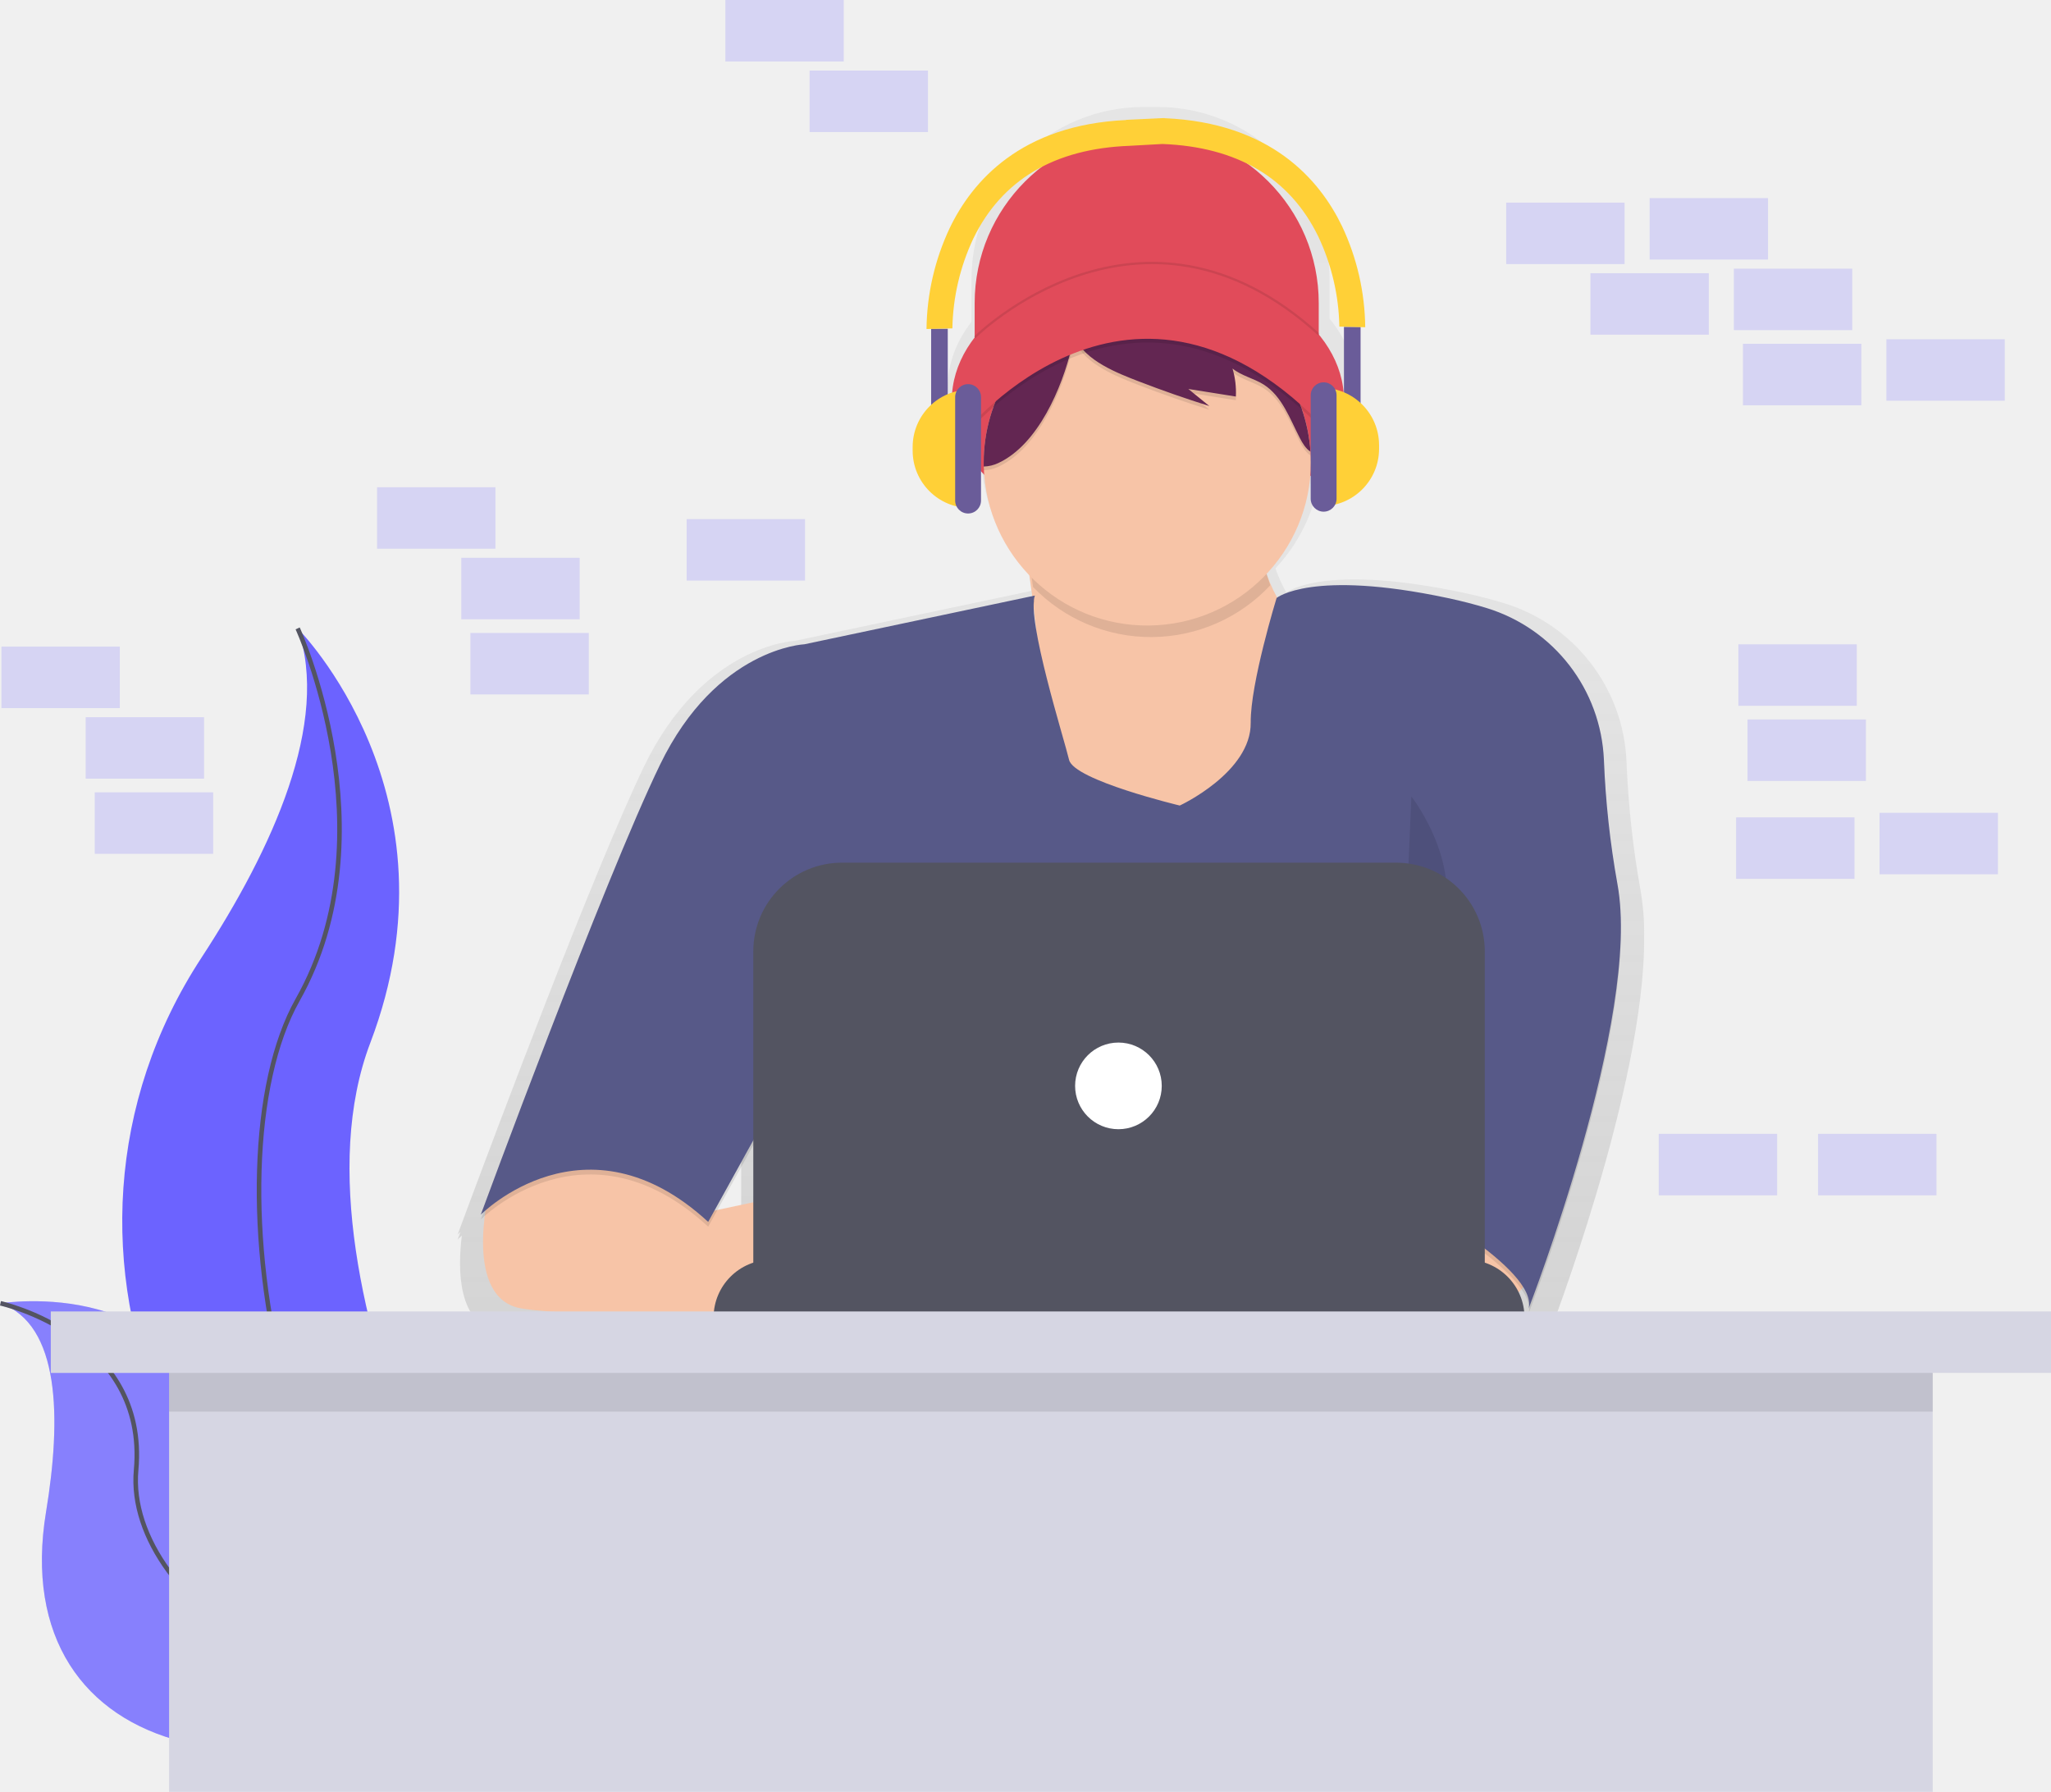
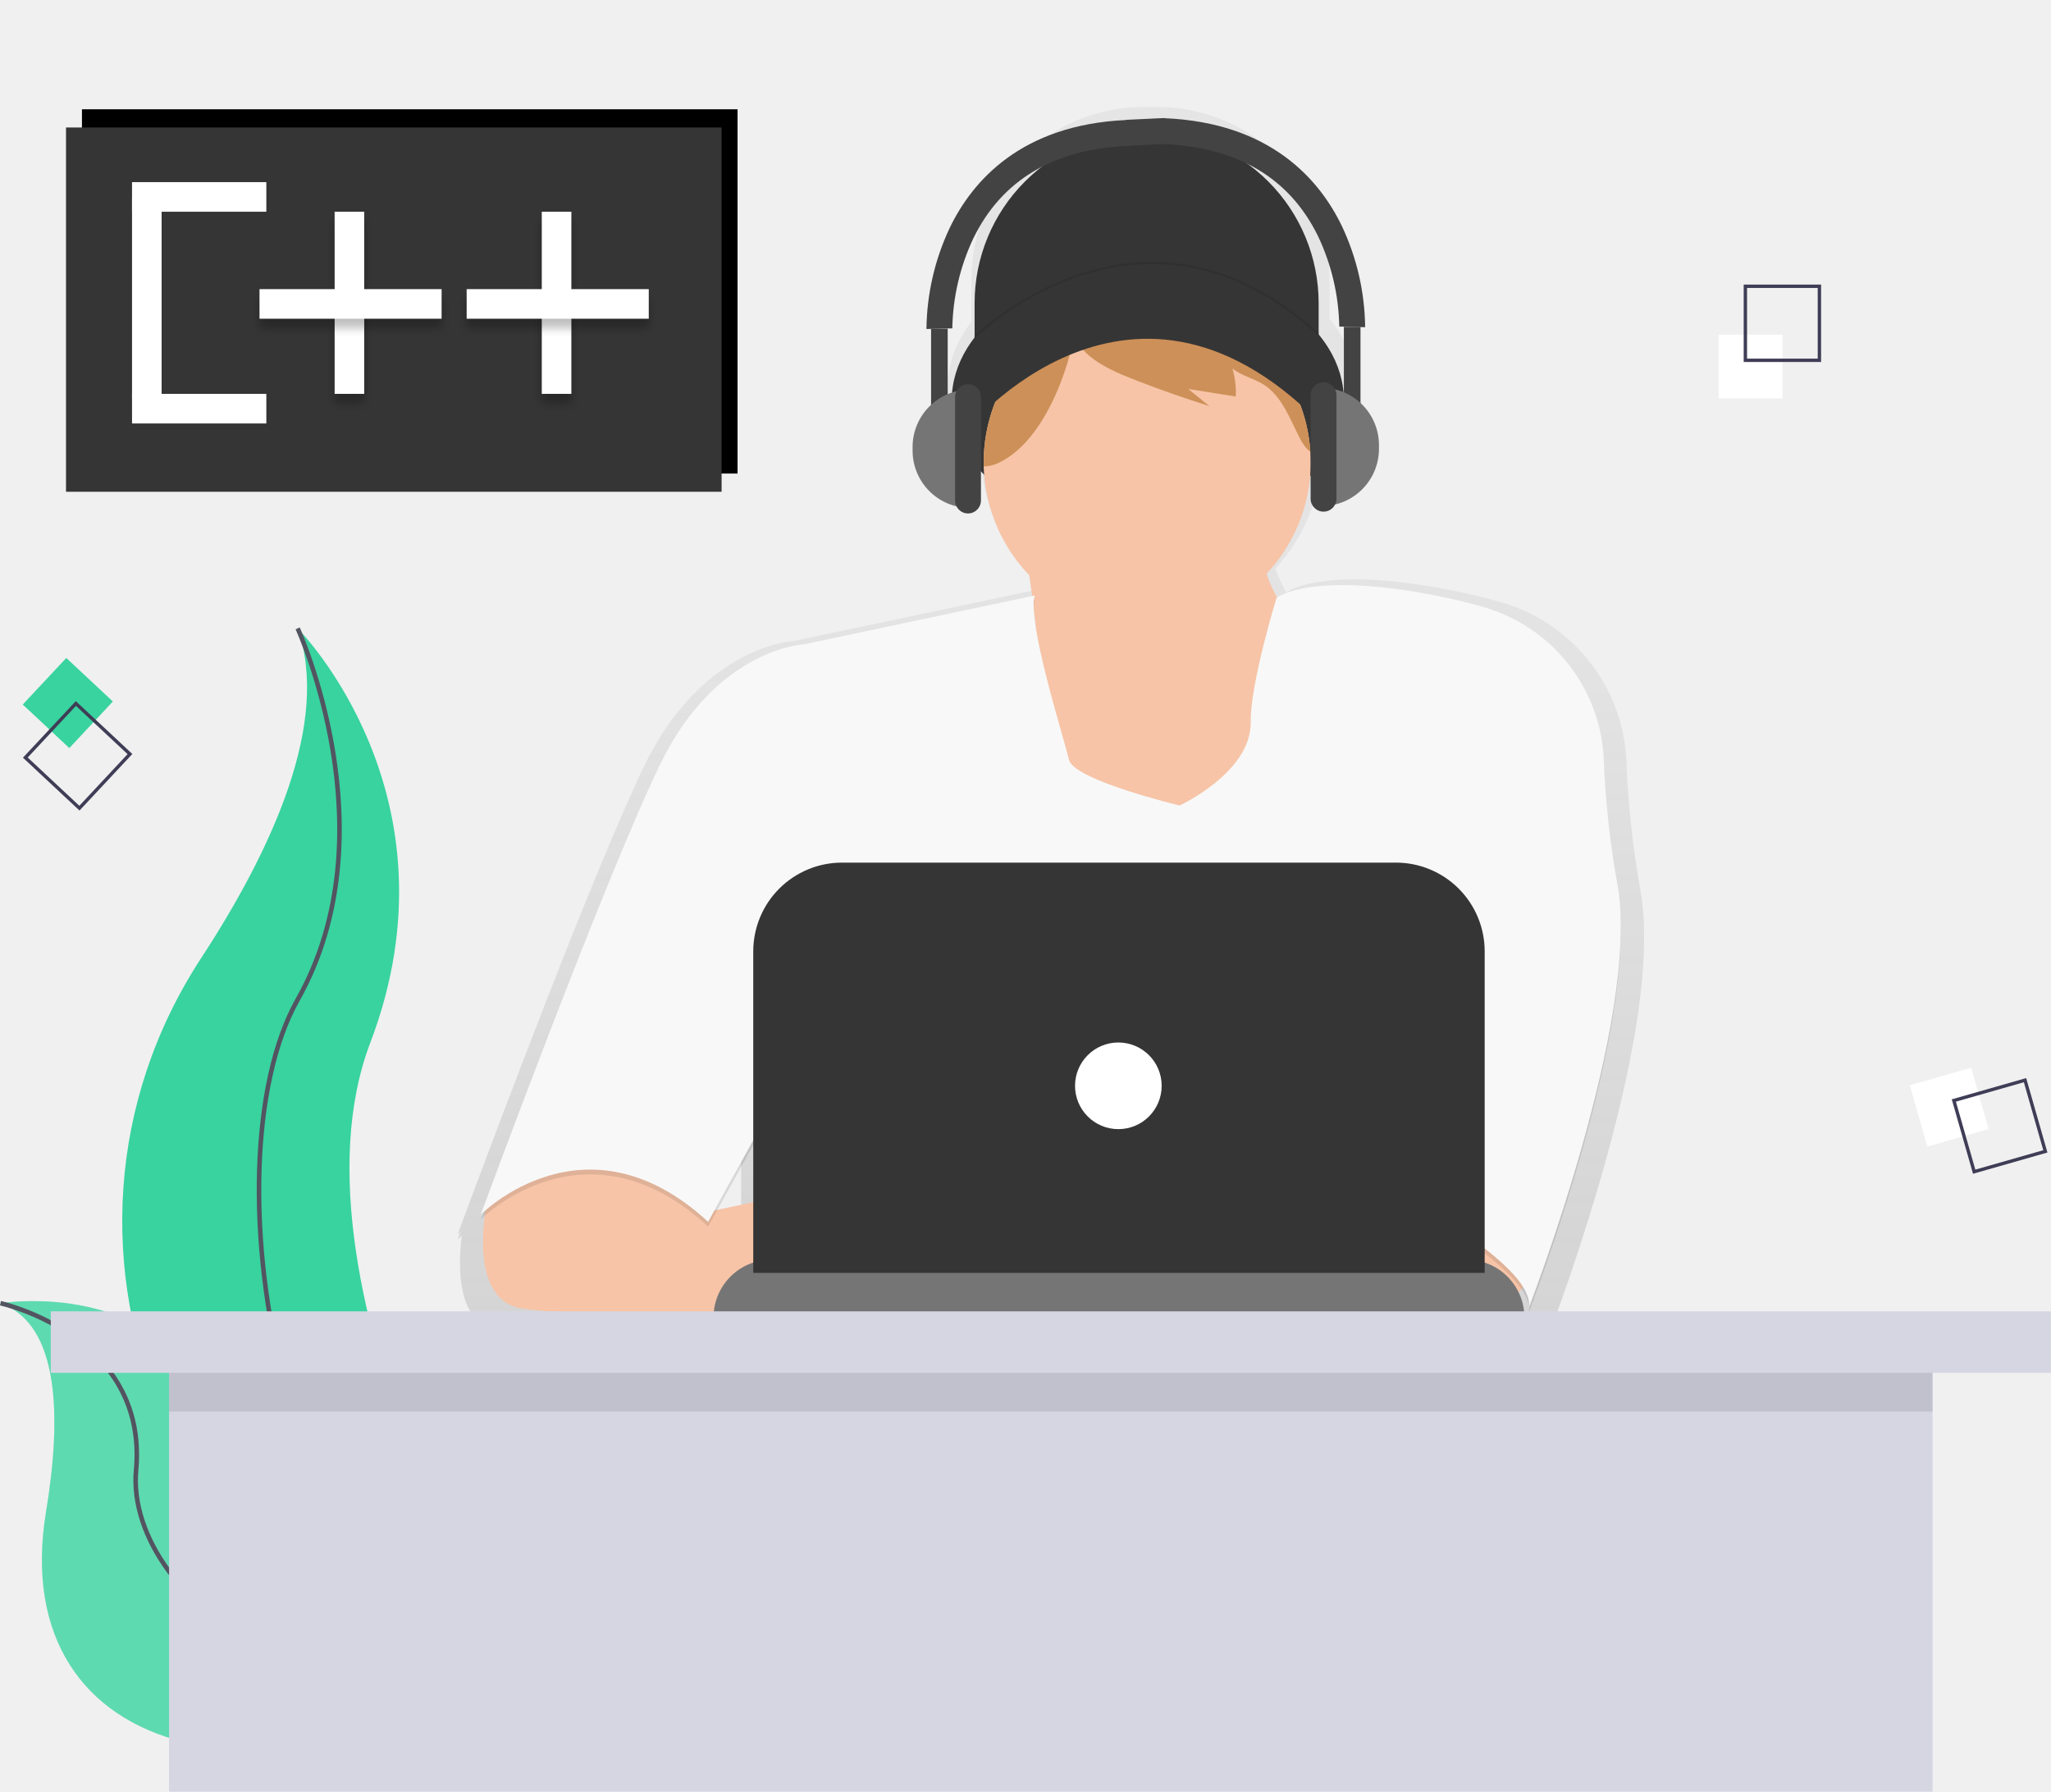
- <svg xmlns="http://www.w3.org/2000/svg" id="6088ba52-b752-42bb-ac91-0a74df332082" data-name="Layer 1" width="900.94" height="787" viewBox="0 0 900.94 787">
+ <svg xmlns="http://www.w3.org/2000/svg" width="901" height="787" viewBox="0 0 901 787" fill="none">
+   <g id="dev 1" clip-path="url(#clip0)">
+     <g id="right-plant">
+       <path id="plant-right" d="M130.75 276C130.75 276 204.04 349.29 162.67 458C121.3 566.71 233.58 747.64 233.58 747.64C233.58 747.64 232.38 747.46 230.15 747.07C79.63 720.5 4.84 548.35 88.58 420.5C119.66 372.91 145.2 317.14 130.75 276Z" fill="#38D39F" />
+       <path id="plant-right_2" d="M130.75 276C130.75 276 172.12 365.84 130.75 439.12C89.38 512.4 123.66 718.12 233.59 747.64" stroke="#535461" stroke-width="2" stroke-miterlimit="10" />
+     </g>
+     <g id="left-plant">
+       <path id="Vector" d="M0.21 572.42C0.21 572.42 83.84 559.1 91.46 634.05C99.08 709 252.28 719.39 252.28 719.39C252.28 719.39 251.28 720.07 249.41 721.3C122.92 804.3 2.01 774.19 20.24 663.94C27.01 622.95 26.45 581.78 0.21 572.42Z" fill="#38D39F" />
+       <g id="left-plant_2">
+         <path id="plant-left" opacity="0.2" d="M0.21 572.42C0.21 572.42 83.84 559.1 91.46 634.05C99.08 709 252.28 719.39 252.28 719.39C252.28 719.39 251.28 720.07 249.41 721.3C122.92 804.3 2.01 774.19 20.24 663.94C27.01 622.95 26.45 581.78 0.21 572.42Z" fill="#F5F5F5" />
+         <path id="plant-left_2" d="M0.21 572.42C0.21 572.42 65.12 586.67 59.79 645.69C54.46 704.71 156.19 775.5 252.28 719.39" stroke="#535461" stroke-width="2" stroke-miterlimit="10" />
+       </g>
+     </g>
+     <path id="Vector_2" d="M36.5 48.5H323.5V207.5H36.5V48.5Z" fill="black" stroke="black" />
+     <path id="Vector_3" d="M317 56H29V216H317V56Z" fill="#353535" />
+     <path id="Vector_4" opacity="0.1" d="M558 257.08C553.749 245.044 552.796 232.089 555.24 219.56L450.58 238.05C450.58 238.05 452.09 245.96 453.8 257.81C460.562 264.827 468.681 270.395 477.663 274.176C486.645 277.957 496.302 279.872 506.047 279.803C515.792 279.735 525.421 277.685 534.349 273.779C543.277 269.873 551.317 264.191 557.98 257.08H558Z" fill="black" />
+     <g id="Group" opacity="0.1">
+       <path id="Vector_5" opacity="0.1" d="M478.94 137.43L479.04 137.37C476.767 138.21 474.553 139.157 472.4 140.21C460.312 146.126 450.127 155.316 443.004 166.734C435.881 178.153 432.107 191.342 432.11 204.8C432.11 205.38 432.11 205.96 432.11 206.54C434.345 206.48 436.542 205.952 438.56 204.99C456.08 196.81 466.56 171.79 470.72 154.34C472.22 148.09 473.63 141.05 478.94 137.43Z" fill="black" />
+       <path id="Vector_6" opacity="0.1" d="M533.95 139.44C528.261 136.827 522.253 134.974 516.08 133.93C521.142 135.095 525.663 137.935 528.91 141.99C530.501 144.154 531.821 146.505 532.84 148.99C523.275 144.808 512.915 142.753 502.477 142.969C492.04 143.185 481.774 145.666 472.39 150.24C476.9 160.13 490.89 165.52 500.23 169.13C510.457 173.077 520.79 176.687 531.23 179.96L521.99 172.46L542.86 175.78C543.085 171.627 542.591 167.465 541.4 163.48C545.4 166.7 550.7 167.78 555.04 170.48C563.17 175.61 566.56 185.48 570.99 194.03C572.16 196.29 573.54 198.6 575.65 200.03C574.797 187.112 570.472 174.664 563.133 164C555.793 153.336 545.711 144.851 533.95 139.44Z" fill="black" />
+     </g>
+     <path id="Vector_7" opacity="0.1" d="M423.91 191.32C423.91 191.32 497.91 99.32 583.52 191.32L576.12 170.71C576.12 170.71 535.95 112.05 507.42 124.71C478.89 137.37 450.87 146.38 450.87 146.38L423.91 191.32Z" fill="black" />
+     <path id="Vector_8" opacity="0.1" d="M363.13 387.88C363.13 387.88 347.28 430.16 369.47 468.21C391.66 506.26 349.92 522.12 349.92 522.12" fill="black" />
+     <path id="Vector_9" opacity="0.1" d="M619.98 349.83C619.98 349.83 647.46 384.71 629.49 415.89C611.52 447.07 612.58 522.12 612.58 522.12" fill="black" />
+     <g id="man">
+       <path id="Vector_10" d="M720.65 391.11C717.283 372.372 715.218 353.423 714.47 334.4C713.805 318.733 708.311 303.656 698.74 291.234C689.169 278.813 675.99 269.657 661.01 265.02C655.55 263.34 649.54 261.77 642.9 260.36C584.7 248 567.02 258.79 565.01 260.21C563.308 257.116 561.827 253.904 560.58 250.6C560.48 250.26 560.39 249.92 560.29 249.6C571.809 237.316 578.827 221.493 580.2 204.71C589.91 194.87 595.58 182.99 595.58 170.2C595.58 159.2 591.38 148.88 584.03 139.95V122.57C584.03 102.528 576.068 83.306 561.896 69.134C547.724 54.962 528.502 47 508.46 47H502.33C492.406 47 482.579 48.955 473.411 52.752C464.242 56.55 455.911 62.117 448.894 69.134C441.877 76.151 436.31 84.482 432.512 93.651C428.715 102.819 426.76 112.646 426.76 122.57V141.3C420.09 149.91 416.31 159.74 416.31 170.18C416.31 182.7 421.75 194.34 431.09 204.06C432.366 221.458 439.706 237.857 451.83 250.4C452.24 253.24 452.66 256.29 453.07 259.51L348.97 281.5C348.97 281.5 308.83 283.15 282.97 336.5C261.1 381.69 217.58 497.79 204.69 532.35C202.36 538.61 201.04 542.2 201.04 542.2C201.04 542.2 201.47 541.77 202.28 541.03L201.04 544.4C201.04 544.4 201.67 543.76 202.87 542.71C201.05 557.17 200.79 582 219.73 585.09C235.61 587.68 276.53 588.75 307.44 589.18H309.58C330.07 589.45 345.66 589.45 345.66 589.45V589.18H678.1V585.77C678.104 582.677 677.481 579.616 676.27 576.77L676.73 576.21C678.509 578.559 679.693 581.304 680.18 584.21C680.142 584.493 680.088 584.773 680.02 585.05L680.22 584.54C680.298 585.448 680.231 586.363 680.02 587.25C680.02 587.25 722.67 477.36 722.21 411.74C722.332 404.83 721.81 397.923 720.65 391.11ZM454.8 274.36C454.249 271.225 453.895 268.059 453.74 264.88C453.74 264.88 453.74 264.82 453.74 264.79C454.11 267.88 454.47 271.08 454.8 274.36ZM325.58 510.4V536.59L309.18 540.1L325.58 510.4Z" fill="url(#paint0_linear)" />
+       <path id="Vector_11" d="M503.71 57.57C523.752 57.57 542.974 65.532 557.146 79.704C571.318 93.876 579.28 113.098 579.28 133.14V165.38H428.14V133.14C428.14 113.098 436.102 93.876 450.274 79.704C464.446 65.532 483.668 57.57 503.71 57.57Z" fill="#353535" />
+       <path id="Vector_12" d="M504.24 235.14C551.814 235.14 590.38 208.64 590.38 175.95C590.38 143.26 551.814 116.76 504.24 116.76C456.666 116.76 418.1 143.26 418.1 175.95C418.1 208.64 456.666 235.14 504.24 235.14Z" fill="#353535" />
+       <path id="Vector_13" d="M449.02 233.29C449.02 233.29 467.02 327.36 449.02 352.73C431.02 378.1 504.02 388.14 504.02 388.14L579.58 360.66L590.15 293.01C590.15 293.01 544.15 267.11 553.68 214.79L449.02 233.29Z" fill="#F7C4A7" />
+       <path id="Vector_14" d="M672.04 550.39C672.04 550.39 676.8 571 650.9 574.7C635.607 576.95 620.055 576.764 604.82 574.15L599.11 522.38H659.36L672.04 550.39Z" fill="#F7C4A7" />
+       <path id="Vector_15" d="M214.7 524.01C214.7 524.01 203.26 570.5 229.16 574.7C255.06 578.9 350.16 578.93 350.16 578.93V523.93L307.1 533.13L266.68 494.37L214.7 524.01Z" fill="#F7C4A7" />
+       <path id="Vector_16" opacity="0.1" d="M454.58 263.68L353.37 285.08C353.37 285.08 314.79 286.67 289.95 337.93C265.11 389.19 211.2 535.59 211.2 535.59C211.2 535.59 257.2 489.08 311.09 538.76L347.03 473.76L339.1 576.82H617.58V528.19C617.58 528.19 675.71 559.37 671.49 576.81C671.49 576.81 721.24 448.63 710.49 390.38C707.254 372.372 705.269 354.162 704.55 335.88C703.915 320.823 698.636 306.331 689.436 294.394C680.237 282.457 667.569 273.66 653.17 269.21C647.93 267.6 642.17 266.09 635.77 264.74C576.05 252.06 560.77 264.74 560.77 264.74C560.77 264.74 549.2 302.38 549.41 319.44C549.67 341.37 518.23 355.91 518.23 355.91C518.23 355.91 471.72 344.81 469.61 335.83C467.5 326.85 450.86 274.25 454.58 263.68Z" fill="black" />
+       <path id="Vector_17" d="M454.58 261.57L353.37 282.97C353.37 282.97 314.79 284.56 289.95 335.82C265.11 387.08 211.19 533.5 211.19 533.5C211.19 533.5 257.19 486.99 311.08 536.67L347.02 471.67L339.09 574.7H617.58V526.08C617.58 526.08 675.71 557.26 671.49 574.7C671.49 574.7 721.24 446.52 710.49 388.27C707.254 370.262 705.269 352.052 704.55 333.77C703.915 318.713 698.636 304.221 689.436 292.284C680.237 280.347 667.569 271.55 653.17 267.1C647.93 265.49 642.17 263.98 635.77 262.63C576.05 249.95 560.77 262.63 560.77 262.63C560.77 262.63 549.2 300.27 549.41 317.33C549.67 339.26 518.23 353.8 518.23 353.8C518.23 353.8 471.72 342.7 469.61 333.72C467.5 324.74 450.86 272.14 454.58 261.57Z" fill="#F8F8F8" />
+       <path id="Vector_18" d="M575.85 203.17C575.768 222.029 568.278 240.1 554.994 253.487C541.711 266.873 523.698 274.504 504.841 274.732C485.983 274.96 467.791 267.768 454.188 254.707C440.584 241.646 432.659 223.761 432.12 204.91C432.12 204.33 432.12 203.75 432.12 203.17C432.117 189.712 435.891 176.523 443.014 165.104C450.137 153.686 460.322 144.496 472.41 138.58C474.563 137.527 476.777 136.58 479.05 135.74C490.874 131.393 503.627 130.208 516.05 132.3C531.971 135.011 546.513 143.009 557.329 155.002C568.145 166.996 574.603 182.285 575.66 198.4C575.787 199.98 575.85 201.57 575.85 203.17Z" fill="#F7C4A7" />
+       <path id="Vector_19" d="M478.94 135.8L479.04 135.74C476.767 136.58 474.553 137.527 472.4 138.58C460.312 144.496 450.127 153.686 443.004 165.104C435.881 176.523 432.107 189.712 432.11 203.17C432.11 203.75 432.11 204.33 432.11 204.91C434.345 204.85 436.542 204.322 438.56 203.36C456.08 195.18 466.56 170.16 470.72 152.71C472.22 146.5 473.63 139.43 478.94 135.8Z" fill="#CD9058" />
+       <path id="Vector_20" d="M533.95 137.82C528.261 135.207 522.253 133.354 516.08 132.31C521.142 133.475 525.663 136.315 528.91 140.37C530.501 142.534 531.821 144.885 532.84 147.37C523.275 143.188 512.915 141.133 502.478 141.349C492.04 141.565 481.774 144.046 472.39 148.62C476.9 158.51 490.89 163.9 500.23 167.51C510.457 171.457 520.79 175.067 531.23 178.34L521.99 170.84L542.86 174.16C543.085 170.007 542.591 165.845 541.4 161.86C545.4 165.08 550.7 166.16 555.04 168.86C563.17 173.99 566.56 183.86 570.99 192.41C572.16 194.67 573.54 196.98 575.65 198.41C574.797 185.492 570.472 173.044 563.133 162.38C555.793 151.716 545.711 143.231 533.95 137.82Z" fill="#CD9058" />
+       <path id="Vector_21" d="M423.91 189.69C423.91 189.69 497.91 97.69 583.52 189.69L576.12 169.08C576.12 169.08 535.95 110.42 507.42 123.08C478.89 135.74 450.87 144.75 450.87 144.75L423.91 189.69Z" fill="#353535" />
+       <path id="Vector_22" d="M597.66 143.57H590.36V184.96H597.66V143.57Z" fill="#434343" />
+       <path id="Vector_23" d="M580.62 170.35C587.293 170.35 593.692 173.001 598.411 177.719C603.129 182.438 605.78 188.837 605.78 195.51V197.13C605.78 203.803 603.129 210.202 598.411 214.921C593.692 219.639 587.293 222.29 580.62 222.29V170.35Z" fill="#757575" />
+       <path id="Vector_24" d="M587.11 173.6C587.11 170.463 584.567 167.92 581.43 167.92C578.293 167.92 575.75 170.463 575.75 173.6V219.05C575.75 222.187 578.293 224.73 581.43 224.73C584.567 224.73 587.11 222.187 587.11 219.05V173.6Z" fill="#434343" />
+       <path id="Vector_25" d="M409.02 185.77H416.32V144.38H409.02V185.77Z" fill="#434343" />
+       <path id="Vector_26" d="M426.06 223.1C419.387 223.1 412.988 220.449 408.269 215.731C403.551 211.012 400.9 204.613 400.9 197.94V196.32C400.9 193.016 401.551 189.744 402.815 186.692C404.08 183.639 405.933 180.865 408.269 178.529C410.606 176.193 413.379 174.34 416.432 173.075C419.484 171.811 422.756 171.16 426.06 171.16V223.1Z" fill="#757575" />
+       <path id="Vector_27" d="M419.57 219.85C419.57 222.987 422.113 225.53 425.25 225.53C428.387 225.53 430.93 222.987 430.93 219.85V174.4C430.93 171.263 428.387 168.72 425.25 168.72C422.113 168.72 419.57 171.263 419.57 174.4V219.85Z" fill="#434343" />
+       <path id="Vector_28" d="M589.5 99.33C579.61 78.77 558.07 53.91 511.64 51.92V51.86H511.08L494.63 52.64V52.72C448.51 54.84 427.07 79.61 417.21 100.1C410.643 113.99 407.157 129.136 406.99 144.5L412.67 144.36L418.35 144.23C418.595 130.552 421.741 117.082 427.58 104.71C440.1 78.99 463.14 65.32 496.05 64.05L510.6 63.24C543.53 64.5 566.58 78.19 579.09 103.9C584.939 116.276 588.092 129.754 588.34 143.44L594.02 143.57L599.7 143.71C599.537 128.355 596.057 113.216 589.5 99.33Z" fill="#434343" />
+     </g>
+     <path id="Vector_29" d="M338.82 553.3H644.29C651.018 553.3 657.471 555.973 662.229 560.731C666.987 565.489 669.66 571.941 669.66 578.67H313.46C313.46 571.943 316.132 565.492 320.887 560.734C325.643 555.977 332.093 553.303 338.82 553.3Z" fill="#757575" />
+     <path id="Vector_30" d="M369.9 378.89H613.22C618.342 378.89 623.413 379.899 628.145 381.859C632.876 383.819 637.176 386.691 640.797 390.313C644.419 393.934 647.291 398.234 649.251 402.965C651.211 407.697 652.22 412.768 652.22 417.89V559.11H330.9V417.89C330.9 407.547 335.009 397.627 342.323 390.313C349.637 382.999 359.557 378.89 369.9 378.89Z" fill="#353535" />
+     <path id="button-pc" d="M491.29 495.96C501.8 495.96 510.32 487.44 510.32 476.93C510.32 466.42 501.8 457.9 491.29 457.9C480.78 457.9 472.26 466.42 472.26 476.93C472.26 487.44 480.78 495.96 491.29 495.96Z" fill="white" />
+     <path id="Vector_31" opacity="0.1" d="M428.14 148.2C428.14 148.2 500.86 75.52 579.29 146.87" stroke="black" stroke-miterlimit="10" />
+     <path id="Vector_32" d="M848.99 579H74.28V787H848.99V579Z" fill="#D6D6E3" />
+     <path id="Vector_33" opacity="0.1" d="M848.99 593H74.28V620H848.99V593Z" fill="black" />
+     <path id="Vector_34" d="M900.94 576H22.31V603H900.94V576Z" fill="#D6D6E3" />
+     <path id="Vector_35" d="M71 87H58V175H71V87Z" fill="white" />
+     <path id="Vector_36" d="M117 80H58V93H117V80Z" fill="white" />
+     <path id="Vector_37" d="M117 173H58V186H117V173Z" fill="white" />
+     <g id="c1">
+       <g id="Vector_38" filter="url(#filter0_d)">
+         <path d="M160 93H147V173H160V93Z" fill="white" />
+       </g>
+       <g id="Vector_39" filter="url(#filter1_d)">
+         <path d="M194 127H114V140H194V127Z" fill="white" />
+       </g>
+     </g>
+     <g id="c2">
+       <g id="Vector_40" filter="url(#filter2_d)">
+         <path d="M251 93H238V173H251V93Z" fill="white" />
+       </g>
+       <g id="Vector_41" filter="url(#filter3_d)">
+         <path d="M285 127H205V140H285V127Z" fill="white" />
+       </g>
+     </g>
+     <g id="carre1">
+       <path id="Vector_42" d="M30.457 328.575L49.575 308.118L29.119 289L10 309.457L30.457 328.575Z" fill="#38D39F" />
+       <path id="Vector_43" d="M10.082 332.802L33.297 307.962L58.138 331.177L34.923 356.017L10.082 332.802ZM33.368 310.051L12.172 332.731L34.852 353.928L56.049 331.247L33.368 310.051Z" fill="#3F3D56" />
+     </g>
+     <g id="carre3">
+       <path id="Vector_44" d="M873.612 495.924L865.924 469L839 476.688L846.688 503.612L873.612 495.924Z" fill="white" />
+       <path id="Vector_45" d="M866.741 515.565L857.405 482.872L890.099 473.536L899.434 506.23L866.741 515.565ZM859.233 483.888L867.757 513.738L897.607 505.214L889.083 475.364L859.233 483.888Z" fill="#3F3D56" />
+     </g>
+     <g id="carre2">
+       <path id="Vector_46" d="M783 147H755V175H783V147Z" fill="white" />
+       <path id="Vector_47" d="M800 159H766V125H800V159ZM767.478 157.522H798.522V126.478H767.478V157.522Z" fill="#3F3D56" />
+     </g>
+   </g>
  <defs>
-     <linearGradient id="33dd52eb-d837-4874-aadb-63a17bd6edfc" x1="611.05" y1="646" x2="611.05" y2="103.5" gradientUnits="userSpaceOnUse">
-       <stop offset="0" stop-color="gray" stop-opacity="0.25" />
-       <stop offset="0.54" stop-color="gray" stop-opacity="0.12" />
-       <stop offset="1" stop-color="gray" stop-opacity="0.1" />
+     <filter id="filter0_d" x="143" y="93" width="21" height="88" filterUnits="userSpaceOnUse" color-interpolation-filters="sRGB">
+       <feFlood flood-opacity="0" result="BackgroundImageFix" />
+       <feColorMatrix in="SourceAlpha" type="matrix" values="0 0 0 0 0 0 0 0 0 0 0 0 0 0 0 0 0 0 127 0" />
+       <feOffset dy="4" />
+       <feGaussianBlur stdDeviation="2" />
+       <feColorMatrix type="matrix" values="0 0 0 0 0 0 0 0 0 0 0 0 0 0 0 0 0 0 0.25 0" />
+       <feBlend mode="normal" in2="BackgroundImageFix" result="effect1_dropShadow" />
+       <feBlend mode="normal" in="SourceGraphic" in2="effect1_dropShadow" result="shape" />
+     </filter>
+     <filter id="filter1_d" x="110" y="127" width="88" height="21" filterUnits="userSpaceOnUse" color-interpolation-filters="sRGB">
+       <feFlood flood-opacity="0" result="BackgroundImageFix" />
+       <feColorMatrix in="SourceAlpha" type="matrix" values="0 0 0 0 0 0 0 0 0 0 0 0 0 0 0 0 0 0 127 0" />
+       <feOffset dy="4" />
+       <feGaussianBlur stdDeviation="2" />
+       <feColorMatrix type="matrix" values="0 0 0 0 0 0 0 0 0 0 0 0 0 0 0 0 0 0 0.25 0" />
+       <feBlend mode="normal" in2="BackgroundImageFix" result="effect1_dropShadow" />
+       <feBlend mode="normal" in="SourceGraphic" in2="effect1_dropShadow" result="shape" />
+     </filter>
+     <filter id="filter2_d" x="234" y="93" width="21" height="88" filterUnits="userSpaceOnUse" color-interpolation-filters="sRGB">
+       <feFlood flood-opacity="0" result="BackgroundImageFix" />
+       <feColorMatrix in="SourceAlpha" type="matrix" values="0 0 0 0 0 0 0 0 0 0 0 0 0 0 0 0 0 0 127 0" />
+       <feOffset dy="4" />
+       <feGaussianBlur stdDeviation="2" />
+       <feColorMatrix type="matrix" values="0 0 0 0 0 0 0 0 0 0 0 0 0 0 0 0 0 0 0.25 0" />
+       <feBlend mode="normal" in2="BackgroundImageFix" result="effect1_dropShadow" />
+       <feBlend mode="normal" in="SourceGraphic" in2="effect1_dropShadow" result="shape" />
+     </filter>
+     <filter id="filter3_d" x="201" y="127" width="88" height="21" filterUnits="userSpaceOnUse" color-interpolation-filters="sRGB">
+       <feFlood flood-opacity="0" result="BackgroundImageFix" />
+       <feColorMatrix in="SourceAlpha" type="matrix" values="0 0 0 0 0 0 0 0 0 0 0 0 0 0 0 0 0 0 127 0" />
+       <feOffset dy="4" />
+       <feGaussianBlur stdDeviation="2" />
+       <feColorMatrix type="matrix" values="0 0 0 0 0 0 0 0 0 0 0 0 0 0 0 0 0 0 0.25 0" />
+       <feBlend mode="normal" in2="BackgroundImageFix" result="effect1_dropShadow" />
+       <feBlend mode="normal" in="SourceGraphic" in2="effect1_dropShadow" result="shape" />
+     </filter>
+     <linearGradient id="paint0_linear" x1="461.63" y1="589.5" x2="461.63" y2="47" gradientUnits="userSpaceOnUse">
+       <stop stop-color="#808080" stop-opacity="0.25" />
+       <stop offset="0.54" stop-color="#808080" stop-opacity="0.12" />
+       <stop offset="1" stop-color="#808080" stop-opacity="0.1" />
    </linearGradient>
+     <clipPath id="clip0">
+       <rect width="900.94" height="787" fill="white" />
+     </clipPath>
  </defs>
-   <rect x="763.63" y="283" width="52" height="27" fill="#6c63ff" opacity="0.2" />
-   <rect x="767.63" y="316" width="52" height="27" fill="#6c63ff" opacity="0.2" />
-   <rect x="724.63" y="87" width="52" height="27" fill="#6c63ff" opacity="0.2" />
-   <rect x="761.63" y="118" width="52" height="27" fill="#6c63ff" opacity="0.2" />
-   <rect x="661.63" y="89" width="52" height="27" fill="#6c63ff" opacity="0.2" />
-   <rect x="828.63" y="149" width="52" height="27" fill="#6c63ff" opacity="0.2" />
-   <rect x="765.63" y="151" width="52" height="27" fill="#6c63ff" opacity="0.2" />
-   <rect x="698.63" y="120" width="52" height="27" fill="#6c63ff" opacity="0.2" />
-   <rect x="825.63" y="357" width="52" height="27" fill="#6c63ff" opacity="0.2" />
-   <rect x="762.63" y="359" width="52" height="27" fill="#6c63ff" opacity="0.2" />
-   <path d="M280.17,332.5s73.29,73.29,31.92,182S383,804.14,383,804.14s-1.2-.18-3.43-.57C229.05,777,154.26,604.85,238,477,269.08,429.41,294.62,373.64,280.17,332.5Z" transform="translate(-149.42 -56.5)" fill="#6c63ff" />
-   <path d="M280.17,332.5s41.37,89.84,0,163.12-7.09,279,102.84,308.52" transform="translate(-149.42 -56.5)" fill="none" stroke="#535461" stroke-miterlimit="10" stroke-width="2" />
-   <path d="M149.63,628.92s83.63-13.32,91.25,61.63S401.7,775.89,401.7,775.89s-1,.68-2.87,1.91c-126.49,83-247.4,52.89-229.17-57.36C176.43,679.45,175.87,638.28,149.63,628.92Z" transform="translate(-149.42 -56.5)" fill="#6c63ff" />
-   <path d="M149.63,628.92s83.63-13.32,91.25,61.63S401.7,775.89,401.7,775.89s-1,.68-2.87,1.91c-126.49,83-247.4,52.89-229.17-57.36C176.43,679.45,175.87,638.28,149.63,628.92Z" transform="translate(-149.42 -56.5)" fill="#f5f5f5" opacity="0.2" />
-   <path d="M149.63,628.92s64.91,14.25,59.58,73.27S305.61,832,401.7,775.89" transform="translate(-149.42 -56.5)" fill="none" stroke="#535461" stroke-miterlimit="10" stroke-width="2" />
-   <rect x="0.63" y="284" width="52" height="27" fill="#6c63ff" opacity="0.2" />
-   <rect x="37.63" y="315" width="52" height="27" fill="#6c63ff" opacity="0.2" />
-   <rect x="318.63" width="52" height="27" fill="#6c63ff" opacity="0.2" />
-   <rect x="728.63" y="498" width="52" height="27" fill="#6c63ff" opacity="0.2" />
-   <rect x="41.63" y="348" width="52" height="27" fill="#6c63ff" opacity="0.2" />
-   <rect x="355.63" y="31" width="52" height="27" fill="#6c63ff" opacity="0.2" />
-   <rect x="165.63" y="214" width="52" height="27" fill="#6c63ff" opacity="0.2" />
-   <rect x="202.63" y="245" width="52" height="27" fill="#6c63ff" opacity="0.2" />
-   <rect x="301.63" y="228" width="52" height="27" fill="#6c63ff" opacity="0.2" />
-   <rect x="206.63" y="278" width="52" height="27" fill="#6c63ff" opacity="0.2" />
-   <rect x="798.63" y="498" width="52" height="27" fill="#6c63ff" opacity="0.2" />
-   <path d="M870.07,447.61a412.25,412.25,0,0,1-6.18-56.71h0a76,76,0,0,0-53.46-69.38c-5.46-1.68-11.47-3.25-18.11-4.66-58.2-12.36-75.88-1.57-77.89-.15A74.63,74.63,0,0,1,710,307.1c-.1-.34-.19-.68-.29-1a74.51,74.51,0,0,0,19.91-44.89c9.71-9.84,15.38-21.72,15.38-34.51,0-11-4.2-21.32-11.55-30.25V179.07a75.57,75.57,0,0,0-75.57-75.57h-6.13a75.57,75.57,0,0,0-75.57,75.57v18.73c-6.67,8.61-10.45,18.44-10.45,28.88,0,12.52,5.44,24.16,14.78,33.88a74.52,74.52,0,0,0,20.74,46.34c.41,2.84.83,5.89,1.24,9.11L498.39,338s-40.14,1.65-66,55C410.52,438.19,367,554.29,354.11,588.85h0c-2.33,6.26-3.65,9.85-3.65,9.85s.43-.43,1.24-1.17l-1.24,3.37s.63-.64,1.83-1.69c-1.82,14.46-2.08,39.29,16.86,42.38,15.88,2.59,56.8,3.66,87.71,4.09v0H459c20.49.27,36.08.27,36.08.27v-.27H827.52v-3.41a22.91,22.91,0,0,0-1.83-9l.46-.56a18.25,18.25,0,0,1,3.45,8,8,8,0,0,1-.16.84l.2-.51a8.56,8.56,0,0,1-.2,2.71s42.65-109.89,42.19-175.51A111.17,111.17,0,0,0,870.07,447.61ZM604.22,330.86a76.25,76.25,0,0,1-1.06-9.48s0-.06,0-.09C603.53,324.38,603.89,327.58,604.22,330.86ZM475,566.9v26.19L458.6,596.6Z" transform="translate(-149.42 -56.5)" fill="url(#33dd52eb-d837-4874-aadb-63a17bd6edfc)" />
-   <path d="M503.71,57.57h0a75.57,75.57,0,0,1,75.57,75.57v32.24a0,0,0,0,1,0,0H428.14a0,0,0,0,1,0,0V133.14A75.57,75.57,0,0,1,503.71,57.57Z" fill="#e14b5a" />
-   <ellipse cx="504.24" cy="175.95" rx="86.14" ry="59.19" fill="#e14b5a" />
-   <path d="M598.44,289.79s18,94.07,0,119.44,55,35.41,55,35.41L729,417.16l10.57-67.65s-46-25.9-36.47-78.22Z" transform="translate(-149.42 -56.5)" fill="#f7c4a7" />
-   <path d="M821.46,606.89s4.76,20.61-21.14,24.31a146.45,146.45,0,0,1-46.08-.55l-5.71-51.77h60.25Z" transform="translate(-149.42 -56.5)" fill="#f7c4a7" />
-   <path d="M364.12,580.51S352.68,627,378.58,631.2s121,4.23,121,4.23v-55l-43.06,9.2L416.1,550.87Z" transform="translate(-149.42 -56.5)" fill="#f7c4a7" />
-   <path d="M604,320.18l-101.21,21.4s-38.58,1.59-63.42,52.85-78.75,197.66-78.75,197.66,46-46.51,99.89,3.17l35.94-65-7.93,103.06H767V584.69s58.13,31.18,53.91,48.62c0,0,49.75-128.18,39-186.43a396.18,396.18,0,0,1-5.94-54.5h0a73,73,0,0,0-51.38-66.67c-5.24-1.61-11-3.12-17.4-4.47-59.72-12.68-75,0-75,0s-11.57,37.64-11.36,54.7c.26,21.93-31.18,36.47-31.18,36.47s-46.51-11.1-48.62-20.08S600.28,330.75,604,320.18Z" transform="translate(-149.42 -56.5)" opacity="0.1" />
-   <path d="M604,318.07l-101.21,21.4s-38.58,1.59-63.42,52.85S360.61,590,360.61,590s46-46.51,99.89,3.17l35.94-65L488.51,631.2H767V582.58s58.13,31.18,53.91,48.62c0,0,49.75-128.18,39-186.43a396.18,396.18,0,0,1-5.94-54.5h0a73,73,0,0,0-51.38-66.67c-5.24-1.61-11-3.12-17.4-4.47-59.72-12.68-75,0-75,0s-11.57,37.64-11.36,54.7c.26,21.93-31.18,36.47-31.18,36.47s-46.51-11.1-48.62-20.08S600.28,328.64,604,318.07Z" transform="translate(-149.42 -56.5)" fill="#575988" />
-   <path d="M707.42,313.58a71.53,71.53,0,0,1-2.76-37.52L600,294.55s1.51,7.91,3.22,19.76a71.86,71.86,0,0,0,104.18-.73Z" transform="translate(-149.42 -56.5)" opacity="0.1" />
-   <path d="M725.27,259.67a71.88,71.88,0,0,1-143.73,1.74c0-.58,0-1.16,0-1.74a71.89,71.89,0,0,1,40.29-64.59q3.23-1.58,6.64-2.84a72.39,72.39,0,0,1,37-3.44h0a71.82,71.82,0,0,1,59.61,66.1Q725.27,257.27,725.27,259.67Z" transform="translate(-149.42 -56.5)" fill="#f7c4a7" />
-   <g opacity="0.1">
-     <path d="M628.36,193.93l.1-.06q-3.41,1.26-6.64,2.84a71.89,71.89,0,0,0-40.29,64.59c0,.58,0,1.16,0,1.74a16,16,0,0,0,6.45-1.55c17.52-8.18,28-33.2,32.16-50.65C621.64,204.59,623.05,197.55,628.36,193.93Z" transform="translate(-149.42 -56.5)" />
-     <path d="M683.37,195.94a71.28,71.28,0,0,0-17.87-5.51,23.06,23.06,0,0,1,12.83,8.06,32.86,32.86,0,0,1,3.93,7,72.07,72.07,0,0,0-60.45,1.25c4.51,9.89,18.5,15.28,27.84,18.89q15.34,5.92,31,10.83l-9.24-7.5,20.87,3.32a36.15,36.15,0,0,0-1.46-12.3c4,3.22,9.3,4.3,13.64,7,8.13,5.13,11.52,15,15.95,23.55,1.17,2.26,2.55,4.57,4.66,6A71.91,71.91,0,0,0,683.37,195.94Z" transform="translate(-149.42 -56.5)" />
-   </g>
-   <path d="M628.36,192.3l.1-.06q-3.41,1.26-6.64,2.84a71.89,71.89,0,0,0-40.29,64.59c0,.58,0,1.16,0,1.74a16,16,0,0,0,6.45-1.55c17.52-8.18,28-33.2,32.16-50.65C621.64,203,623.05,195.93,628.36,192.3Z" transform="translate(-149.42 -56.5)" fill="#632652" />
-   <path d="M683.37,194.32a71.28,71.28,0,0,0-17.87-5.51,23.06,23.06,0,0,1,12.83,8.06,32.86,32.86,0,0,1,3.93,7,72.07,72.07,0,0,0-60.45,1.25c4.51,9.89,18.5,15.28,27.84,18.89q15.34,5.92,31,10.83l-9.24-7.5,20.87,3.32a36.15,36.15,0,0,0-1.46-12.3c4,3.22,9.3,4.3,13.64,7,8.13,5.13,11.52,15,15.95,23.55,1.17,2.26,2.55,4.57,4.66,6A71.91,71.91,0,0,0,683.37,194.32Z" transform="translate(-149.42 -56.5)" fill="#632652" />
-   <path d="M573.33,247.82s74-92,159.61,0l-7.4-20.61s-40.17-58.66-68.7-46-56.55,21.67-56.55,21.67Z" transform="translate(-149.42 -56.5)" opacity="0.1" />
-   <path d="M573.33,246.19s74-92,159.61,0l-7.4-20.61s-40.17-58.66-68.7-46-56.55,21.67-56.55,21.67Z" transform="translate(-149.42 -56.5)" fill="#e14b5a" />
-   <path d="M512.55,444.38s-15.85,42.28,6.34,80.33-19.55,53.91-19.55,53.91" transform="translate(-149.42 -56.5)" opacity="0.1" />
-   <path d="M769.4,406.33s27.48,34.88,9.51,66.06S762,578.62,762,578.62" transform="translate(-149.42 -56.5)" opacity="0.1" />
-   <path d="M338.82,553.3H644.29a25.37,25.37,0,0,1,25.37,25.37v0a0,0,0,0,1,0,0H313.46a0,0,0,0,1,0,0v0A25.37,25.37,0,0,1,338.82,553.3Z" fill="#535461" />
-   <path d="M369.9,378.89H613.22a39,39,0,0,1,39,39V559.11a0,0,0,0,1,0,0H330.9a0,0,0,0,1,0,0V417.89A39,39,0,0,1,369.9,378.89Z" fill="#535461" />
-   <circle cx="491.29" cy="476.93" r="19.03" fill="#fff" />
-   <path d="M577.56,204.7s72.72-72.68,151.15-1.33" transform="translate(-149.42 -56.5)" fill="none" stroke="#000" stroke-miterlimit="10" opacity="0.1" />
-   <rect x="590.36" y="143.57" width="7.3" height="41.39" fill="#6a5c99" />
-   <path d="M580.62,170.35h0a25.16,25.16,0,0,1,25.16,25.16v1.62a25.16,25.16,0,0,1-25.16,25.16h0a0,0,0,0,1,0,0V170.35a0,0,0,0,1,0,0Z" fill="#ffd037" />
-   <rect x="575.75" y="167.92" width="11.36" height="56.81" rx="5.68" ry="5.68" fill="#6a5c99" />
-   <rect x="558.44" y="200.88" width="7.3" height="41.39" transform="translate(974.76 386.65) rotate(-180)" fill="#6a5c99" />
-   <path d="M550.32,227.66h0a25.16,25.16,0,0,1,25.16,25.16v1.62a25.16,25.16,0,0,1-25.16,25.16h0a0,0,0,0,1,0,0V227.66A0,0,0,0,1,550.32,227.66Z" transform="translate(976.38 450.76) rotate(180)" fill="#ffd037" />
-   <rect x="568.99" y="225.23" width="11.36" height="56.81" rx="5.68" ry="5.68" transform="translate(999.92 450.76) rotate(-180)" fill="#6a5c99" />
-   <path d="M738.92,155.83c-9.89-20.56-31.43-45.42-77.86-47.41v-.06l-.56,0h0l-16.45.78v.08c-46.12,2.12-67.56,26.89-77.42,47.38A106.59,106.59,0,0,0,556.41,201l5.68-.14,5.68-.13A96.65,96.65,0,0,1,577,161.21c12.52-25.72,35.56-39.39,68.47-40.66h0l14.55-.81h0C692.95,121,716,134.69,728.51,160.4a96.65,96.65,0,0,1,9.25,39.54l5.68.13,5.68.14A106.59,106.59,0,0,0,738.92,155.83Z" transform="translate(-149.42 -56.5)" fill="#ffd037" />
-   <rect x="74.28" y="579" width="774.71" height="208" fill="#d6d6e3" />
-   <rect x="74.28" y="593" width="774.71" height="27" opacity="0.1" />
-   <rect x="22.31" y="576" width="878.63" height="27" fill="#d6d6e3" />
</svg>
